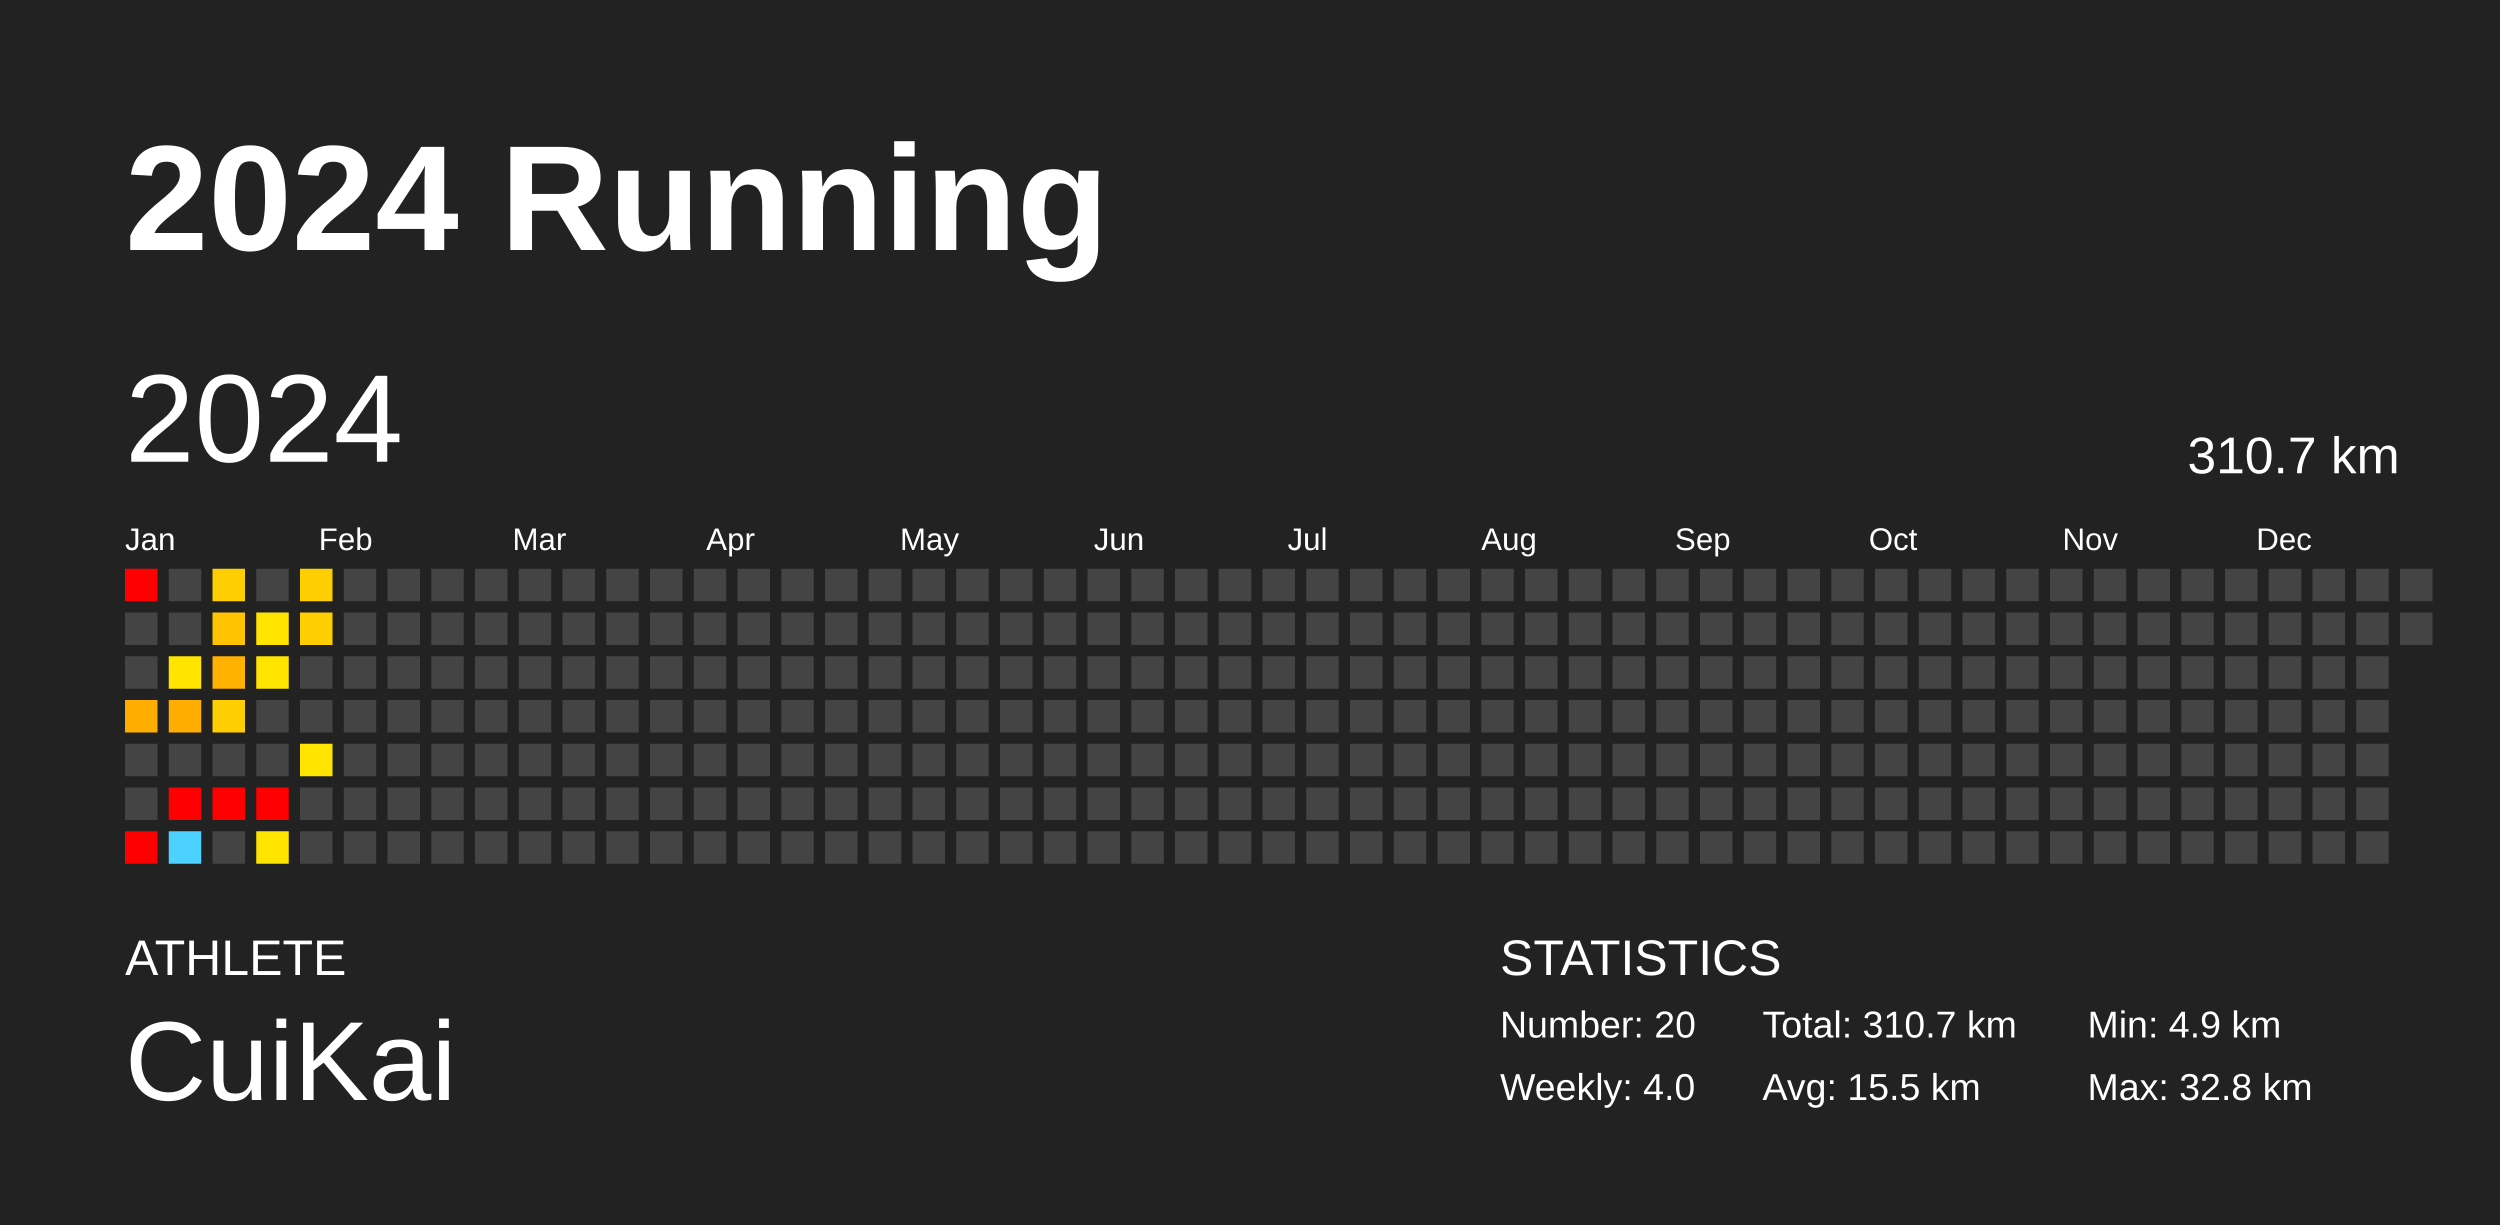
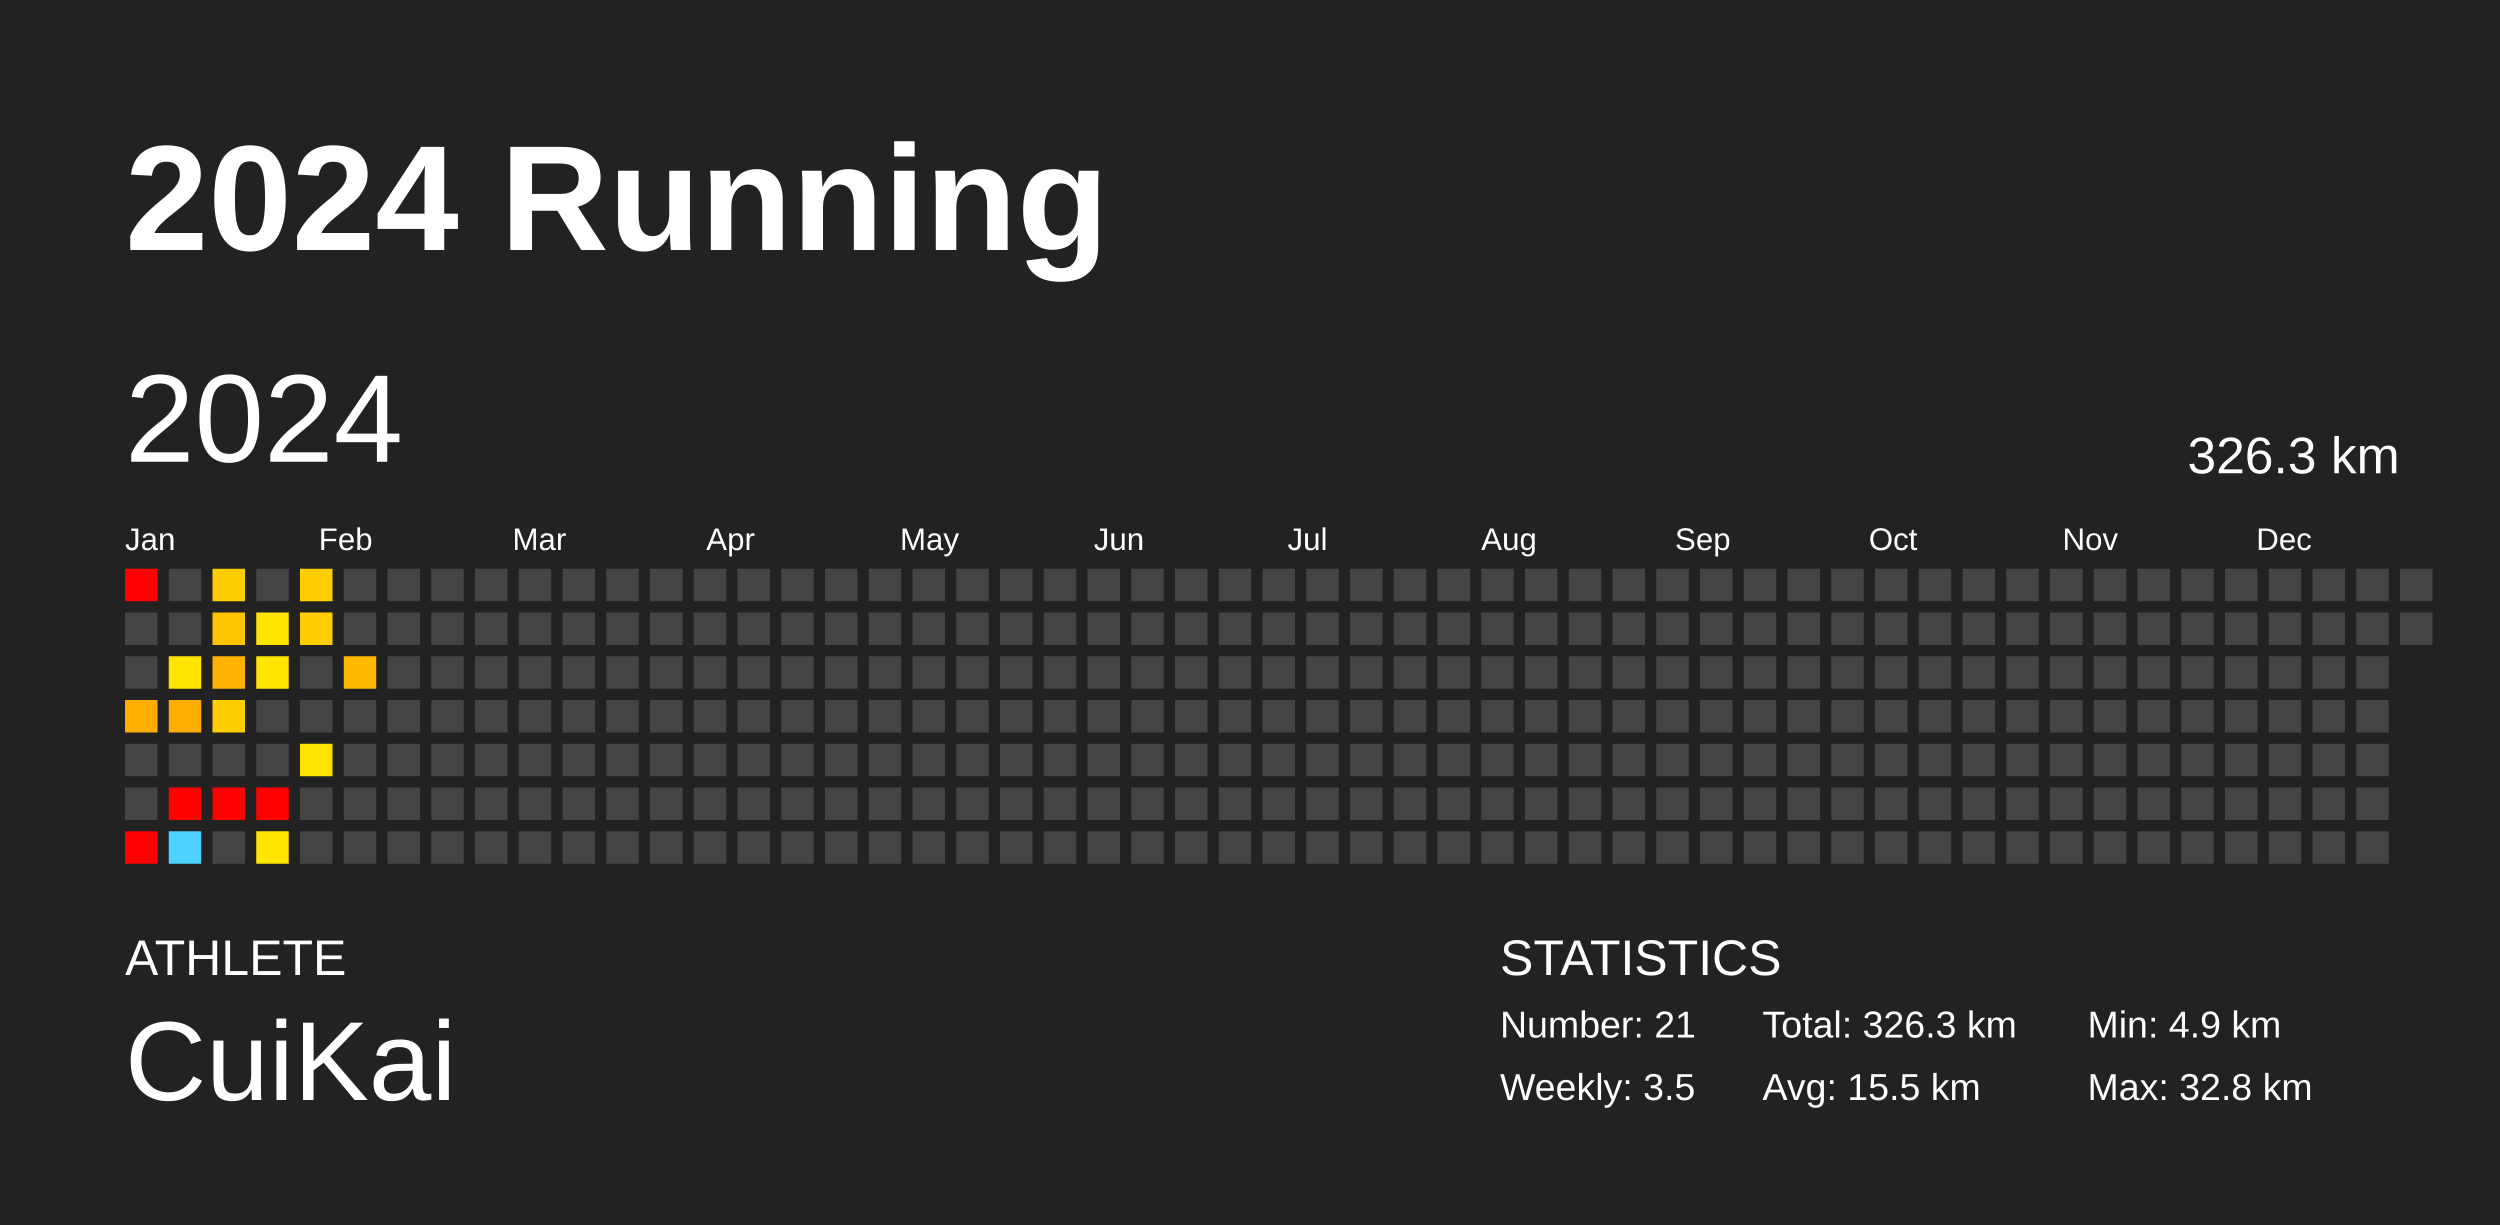
<svg xmlns="http://www.w3.org/2000/svg" baseProfile="full" height="98mm" version="1.1" viewBox="0,0,200,98" width="200mm">
  <defs />
  <rect fill="#222222" height="98" width="200" x="0" y="0" />
  <text fill="#FFFFFF" style="font-size:12px; font-family:Arial; font-weight:bold;" x="10" y="20">2024 Running</text>
  <text fill="#FFFFFF" style="font-size:4px; font-family:Arial" x="10" y="78">ATHLETE</text>
  <text fill="#FFFFFF" style="font-size:9px; font-family:Arial" x="10" y="88">CuiKai</text>
  <text fill="#FFFFFF" style="font-size:4px; font-family:Arial" x="120" y="78">STATISTICS</text>
-   <text fill="#FFFFFF" style="font-size:3px; font-family:Arial" x="120" y="83">Number: 20</text>
-   <text fill="#FFFFFF" style="font-size:3px; font-family:Arial" x="120" y="88">Weekly: 4.0</text>
-   <text fill="#FFFFFF" style="font-size:3px; font-family:Arial" x="141" y="83">Total: 310.7 km</text>
+   <text fill="#FFFFFF" style="font-size:3px; font-family:Arial" x="120" y="83">Number: 21</text>
+   <text fill="#FFFFFF" style="font-size:3px; font-family:Arial" x="120" y="88">Weekly: 3.5</text>
+   <text fill="#FFFFFF" style="font-size:3px; font-family:Arial" x="141" y="83">Total: 326.3 km</text>
  <text fill="#FFFFFF" style="font-size:3px; font-family:Arial" x="141" y="88">Avg: 15.5 km</text>
  <text fill="#FFFFFF" style="font-size:3px; font-family:Arial" x="167" y="83">Min: 4.9 km</text>
  <text fill="#FFFFFF" style="font-size:3px; font-family:Arial" x="167" y="88">Max: 32.8 km</text>
  <text dominant-baseline="hanging" fill="#FFFFFF" style="font-size:10.0px; font-family:Arial;" x="10" y="30">2024</text>
-   <text dominant-baseline="hanging" fill="#FFFFFF" style="font-size:4.125px; font-family:Arial;" x="175" y="35">310.7 km</text>
+   <text dominant-baseline="hanging" fill="#FFFFFF" style="font-size:4.125px; font-family:Arial;" x="175" y="35">326.3 km</text>
  <text fill="#FFFFFF" style="font-size:2.5px; font-family:Arial" x="10.0" y="44">Jan</text>
  <text fill="#FFFFFF" style="font-size:2.5px; font-family:Arial" x="25.5" y="44">Feb</text>
  <text fill="#FFFFFF" style="font-size:2.5px; font-family:Arial" x="41.0" y="44">Mar</text>
  <text fill="#FFFFFF" style="font-size:2.5px; font-family:Arial" x="56.5" y="44">Apr</text>
  <text fill="#FFFFFF" style="font-size:2.5px; font-family:Arial" x="72.0" y="44">May</text>
  <text fill="#FFFFFF" style="font-size:2.5px; font-family:Arial" x="87.5" y="44">Jun</text>
  <text fill="#FFFFFF" style="font-size:2.5px; font-family:Arial" x="103.0" y="44">Jul</text>
  <text fill="#FFFFFF" style="font-size:2.5px; font-family:Arial" x="118.5" y="44">Aug</text>
  <text fill="#FFFFFF" style="font-size:2.5px; font-family:Arial" x="134.0" y="44">Sep</text>
  <text fill="#FFFFFF" style="font-size:2.5px; font-family:Arial" x="149.5" y="44">Oct</text>
  <text fill="#FFFFFF" style="font-size:2.5px; font-family:Arial" x="165.0" y="44">Nov</text>
  <text fill="#FFFFFF" style="font-size:2.5px; font-family:Arial" x="180.5" y="44">Dec</text>
  <rect fill="red" height="2.6" width="2.6" x="10.0" y="45.5" />
  <rect fill="#444444" height="2.6" width="2.6" x="10.0" y="49.0" />
  <rect fill="#444444" height="2.6" width="2.6" x="10.0" y="52.5" />
  <rect fill="#ffae00" height="2.6" width="2.6" x="10.0" y="56.0" />
  <rect fill="#444444" height="2.6" width="2.6" x="10.0" y="59.5" />
  <rect fill="#444444" height="2.6" width="2.6" x="10.0" y="63.0" />
  <rect fill="red" height="2.6" width="2.6" x="10.0" y="66.5" />
  <rect fill="#444444" height="2.6" width="2.6" x="13.5" y="45.5" />
  <rect fill="#444444" height="2.6" width="2.6" x="13.5" y="49.0" />
  <rect fill="#ffe400" height="2.6" width="2.6" x="13.5" y="52.5" />
  <rect fill="#ffae00" height="2.6" width="2.6" x="13.5" y="56.0" />
  <rect fill="#444444" height="2.6" width="2.6" x="13.5" y="59.5" />
  <rect fill="red" height="2.6" width="2.6" x="13.5" y="63.0" />
  <rect fill="#4dd2ff" height="2.6" width="2.6" x="13.5" y="66.5" />
  <rect fill="#ffce00" height="2.6" width="2.6" x="17.0" y="45.5" />
  <rect fill="#ffc300" height="2.6" width="2.6" x="17.0" y="49.0" />
  <rect fill="#ffb200" height="2.6" width="2.6" x="17.0" y="52.5" />
  <rect fill="#ffce00" height="2.6" width="2.6" x="17.0" y="56.0" />
  <rect fill="#444444" height="2.6" width="2.6" x="17.0" y="59.5" />
  <rect fill="red" height="2.6" width="2.6" x="17.0" y="63.0" />
  <rect fill="#444444" height="2.6" width="2.6" x="17.0" y="66.5" />
  <rect fill="#444444" height="2.6" width="2.6" x="20.5" y="45.5" />
  <rect fill="#ffe400" height="2.6" width="2.6" x="20.5" y="49.0" />
  <rect fill="#ffe400" height="2.6" width="2.6" x="20.5" y="52.5" />
  <rect fill="#444444" height="2.6" width="2.6" x="20.5" y="56.0" />
  <rect fill="#444444" height="2.6" width="2.6" x="20.5" y="59.5" />
  <rect fill="red" height="2.6" width="2.6" x="20.5" y="63.0" />
  <rect fill="#ffe400" height="2.6" width="2.6" x="20.5" y="66.5" />
  <rect fill="#ffce00" height="2.6" width="2.6" x="24.0" y="45.5" />
  <rect fill="#ffce00" height="2.6" width="2.6" x="24.0" y="49.0" />
  <rect fill="#444444" height="2.6" width="2.6" x="24.0" y="52.5" />
  <rect fill="#444444" height="2.6" width="2.6" x="24.0" y="56.0" />
  <rect fill="#ffe400" height="2.6" width="2.6" x="24.0" y="59.5" />
  <rect fill="#444444" height="2.6" width="2.6" x="24.0" y="63.0" />
  <rect fill="#444444" height="2.6" width="2.6" x="24.0" y="66.5" />
  <rect fill="#444444" height="2.6" width="2.6" x="27.5" y="45.5" />
  <rect fill="#444444" height="2.6" width="2.6" x="27.5" y="49.0" />
-   <rect fill="#444444" height="2.6" width="2.6" x="27.5" y="52.5" />
+   <rect fill="#ffb900" height="2.6" width="2.6" x="27.5" y="52.5" />
  <rect fill="#444444" height="2.6" width="2.6" x="27.5" y="56.0" />
  <rect fill="#444444" height="2.6" width="2.6" x="27.5" y="59.5" />
  <rect fill="#444444" height="2.6" width="2.6" x="27.5" y="63.0" />
  <rect fill="#444444" height="2.6" width="2.6" x="27.5" y="66.5" />
  <rect fill="#444444" height="2.6" width="2.6" x="31.0" y="45.5" />
  <rect fill="#444444" height="2.6" width="2.6" x="31.0" y="49.0" />
  <rect fill="#444444" height="2.6" width="2.6" x="31.0" y="52.5" />
  <rect fill="#444444" height="2.6" width="2.6" x="31.0" y="56.0" />
  <rect fill="#444444" height="2.6" width="2.6" x="31.0" y="59.5" />
  <rect fill="#444444" height="2.6" width="2.6" x="31.0" y="63.0" />
  <rect fill="#444444" height="2.6" width="2.6" x="31.0" y="66.5" />
  <rect fill="#444444" height="2.6" width="2.6" x="34.5" y="45.5" />
  <rect fill="#444444" height="2.6" width="2.6" x="34.5" y="49.0" />
  <rect fill="#444444" height="2.6" width="2.6" x="34.5" y="52.5" />
  <rect fill="#444444" height="2.6" width="2.6" x="34.5" y="56.0" />
  <rect fill="#444444" height="2.6" width="2.6" x="34.5" y="59.5" />
  <rect fill="#444444" height="2.6" width="2.6" x="34.5" y="63.0" />
  <rect fill="#444444" height="2.6" width="2.6" x="34.5" y="66.5" />
  <rect fill="#444444" height="2.6" width="2.6" x="38.0" y="45.5" />
  <rect fill="#444444" height="2.6" width="2.6" x="38.0" y="49.0" />
  <rect fill="#444444" height="2.6" width="2.6" x="38.0" y="52.5" />
  <rect fill="#444444" height="2.6" width="2.6" x="38.0" y="56.0" />
  <rect fill="#444444" height="2.6" width="2.6" x="38.0" y="59.5" />
  <rect fill="#444444" height="2.6" width="2.6" x="38.0" y="63.0" />
  <rect fill="#444444" height="2.6" width="2.6" x="38.0" y="66.5" />
  <rect fill="#444444" height="2.6" width="2.6" x="41.5" y="45.5" />
  <rect fill="#444444" height="2.6" width="2.6" x="41.5" y="49.0" />
  <rect fill="#444444" height="2.6" width="2.6" x="41.5" y="52.5" />
  <rect fill="#444444" height="2.6" width="2.6" x="41.5" y="56.0" />
  <rect fill="#444444" height="2.6" width="2.6" x="41.5" y="59.5" />
  <rect fill="#444444" height="2.6" width="2.6" x="41.5" y="63.0" />
  <rect fill="#444444" height="2.6" width="2.6" x="41.5" y="66.5" />
  <rect fill="#444444" height="2.6" width="2.6" x="45.0" y="45.5" />
  <rect fill="#444444" height="2.6" width="2.6" x="45.0" y="49.0" />
  <rect fill="#444444" height="2.6" width="2.6" x="45.0" y="52.5" />
  <rect fill="#444444" height="2.6" width="2.6" x="45.0" y="56.0" />
  <rect fill="#444444" height="2.6" width="2.6" x="45.0" y="59.5" />
  <rect fill="#444444" height="2.6" width="2.6" x="45.0" y="63.0" />
  <rect fill="#444444" height="2.6" width="2.6" x="45.0" y="66.5" />
  <rect fill="#444444" height="2.6" width="2.6" x="48.5" y="45.5" />
  <rect fill="#444444" height="2.6" width="2.6" x="48.5" y="49.0" />
  <rect fill="#444444" height="2.6" width="2.6" x="48.5" y="52.5" />
  <rect fill="#444444" height="2.6" width="2.6" x="48.5" y="56.0" />
  <rect fill="#444444" height="2.6" width="2.6" x="48.5" y="59.5" />
  <rect fill="#444444" height="2.6" width="2.6" x="48.5" y="63.0" />
  <rect fill="#444444" height="2.6" width="2.6" x="48.5" y="66.5" />
  <rect fill="#444444" height="2.6" width="2.6" x="52.0" y="45.5" />
  <rect fill="#444444" height="2.6" width="2.6" x="52.0" y="49.0" />
  <rect fill="#444444" height="2.6" width="2.6" x="52.0" y="52.5" />
  <rect fill="#444444" height="2.6" width="2.6" x="52.0" y="56.0" />
  <rect fill="#444444" height="2.6" width="2.6" x="52.0" y="59.5" />
  <rect fill="#444444" height="2.6" width="2.6" x="52.0" y="63.0" />
  <rect fill="#444444" height="2.6" width="2.6" x="52.0" y="66.5" />
  <rect fill="#444444" height="2.6" width="2.6" x="55.5" y="45.5" />
  <rect fill="#444444" height="2.6" width="2.6" x="55.5" y="49.0" />
  <rect fill="#444444" height="2.6" width="2.6" x="55.5" y="52.5" />
  <rect fill="#444444" height="2.6" width="2.6" x="55.5" y="56.0" />
  <rect fill="#444444" height="2.6" width="2.6" x="55.5" y="59.5" />
  <rect fill="#444444" height="2.6" width="2.6" x="55.5" y="63.0" />
  <rect fill="#444444" height="2.6" width="2.6" x="55.5" y="66.5" />
  <rect fill="#444444" height="2.6" width="2.6" x="59.0" y="45.5" />
  <rect fill="#444444" height="2.6" width="2.6" x="59.0" y="49.0" />
  <rect fill="#444444" height="2.6" width="2.6" x="59.0" y="52.5" />
  <rect fill="#444444" height="2.6" width="2.6" x="59.0" y="56.0" />
  <rect fill="#444444" height="2.6" width="2.6" x="59.0" y="59.5" />
  <rect fill="#444444" height="2.6" width="2.6" x="59.0" y="63.0" />
  <rect fill="#444444" height="2.6" width="2.6" x="59.0" y="66.5" />
  <rect fill="#444444" height="2.6" width="2.6" x="62.5" y="45.5" />
  <rect fill="#444444" height="2.6" width="2.6" x="62.5" y="49.0" />
  <rect fill="#444444" height="2.6" width="2.6" x="62.5" y="52.5" />
  <rect fill="#444444" height="2.6" width="2.6" x="62.5" y="56.0" />
  <rect fill="#444444" height="2.6" width="2.6" x="62.5" y="59.5" />
  <rect fill="#444444" height="2.6" width="2.6" x="62.5" y="63.0" />
  <rect fill="#444444" height="2.6" width="2.6" x="62.5" y="66.5" />
  <rect fill="#444444" height="2.6" width="2.6" x="66.0" y="45.5" />
  <rect fill="#444444" height="2.6" width="2.6" x="66.0" y="49.0" />
  <rect fill="#444444" height="2.6" width="2.6" x="66.0" y="52.5" />
  <rect fill="#444444" height="2.6" width="2.6" x="66.0" y="56.0" />
  <rect fill="#444444" height="2.6" width="2.6" x="66.0" y="59.5" />
  <rect fill="#444444" height="2.6" width="2.6" x="66.0" y="63.0" />
  <rect fill="#444444" height="2.6" width="2.6" x="66.0" y="66.5" />
  <rect fill="#444444" height="2.6" width="2.6" x="69.5" y="45.5" />
  <rect fill="#444444" height="2.6" width="2.6" x="69.5" y="49.0" />
  <rect fill="#444444" height="2.6" width="2.6" x="69.5" y="52.5" />
  <rect fill="#444444" height="2.6" width="2.6" x="69.5" y="56.0" />
  <rect fill="#444444" height="2.6" width="2.6" x="69.5" y="59.5" />
  <rect fill="#444444" height="2.6" width="2.6" x="69.5" y="63.0" />
  <rect fill="#444444" height="2.6" width="2.6" x="69.5" y="66.5" />
  <rect fill="#444444" height="2.6" width="2.6" x="73.0" y="45.5" />
  <rect fill="#444444" height="2.6" width="2.6" x="73.0" y="49.0" />
  <rect fill="#444444" height="2.6" width="2.6" x="73.0" y="52.5" />
  <rect fill="#444444" height="2.6" width="2.6" x="73.0" y="56.0" />
  <rect fill="#444444" height="2.6" width="2.6" x="73.0" y="59.5" />
  <rect fill="#444444" height="2.6" width="2.6" x="73.0" y="63.0" />
  <rect fill="#444444" height="2.6" width="2.6" x="73.0" y="66.5" />
  <rect fill="#444444" height="2.6" width="2.6" x="76.5" y="45.5" />
  <rect fill="#444444" height="2.6" width="2.6" x="76.5" y="49.0" />
  <rect fill="#444444" height="2.6" width="2.6" x="76.5" y="52.5" />
  <rect fill="#444444" height="2.6" width="2.6" x="76.5" y="56.0" />
  <rect fill="#444444" height="2.6" width="2.6" x="76.5" y="59.5" />
  <rect fill="#444444" height="2.6" width="2.6" x="76.5" y="63.0" />
  <rect fill="#444444" height="2.6" width="2.6" x="76.5" y="66.5" />
  <rect fill="#444444" height="2.6" width="2.6" x="80.0" y="45.5" />
  <rect fill="#444444" height="2.6" width="2.6" x="80.0" y="49.0" />
  <rect fill="#444444" height="2.6" width="2.6" x="80.0" y="52.5" />
  <rect fill="#444444" height="2.6" width="2.6" x="80.0" y="56.0" />
  <rect fill="#444444" height="2.6" width="2.6" x="80.0" y="59.5" />
  <rect fill="#444444" height="2.6" width="2.6" x="80.0" y="63.0" />
  <rect fill="#444444" height="2.6" width="2.6" x="80.0" y="66.5" />
  <rect fill="#444444" height="2.6" width="2.6" x="83.5" y="45.5" />
  <rect fill="#444444" height="2.6" width="2.6" x="83.5" y="49.0" />
  <rect fill="#444444" height="2.6" width="2.6" x="83.5" y="52.5" />
  <rect fill="#444444" height="2.6" width="2.6" x="83.5" y="56.0" />
  <rect fill="#444444" height="2.6" width="2.6" x="83.5" y="59.5" />
  <rect fill="#444444" height="2.6" width="2.6" x="83.5" y="63.0" />
  <rect fill="#444444" height="2.6" width="2.6" x="83.5" y="66.5" />
  <rect fill="#444444" height="2.6" width="2.6" x="87.0" y="45.5" />
  <rect fill="#444444" height="2.6" width="2.6" x="87.0" y="49.0" />
  <rect fill="#444444" height="2.6" width="2.6" x="87.0" y="52.5" />
  <rect fill="#444444" height="2.6" width="2.6" x="87.0" y="56.0" />
  <rect fill="#444444" height="2.6" width="2.6" x="87.0" y="59.5" />
  <rect fill="#444444" height="2.6" width="2.6" x="87.0" y="63.0" />
  <rect fill="#444444" height="2.6" width="2.6" x="87.0" y="66.5" />
  <rect fill="#444444" height="2.6" width="2.6" x="90.5" y="45.5" />
  <rect fill="#444444" height="2.6" width="2.6" x="90.5" y="49.0" />
  <rect fill="#444444" height="2.6" width="2.6" x="90.5" y="52.5" />
  <rect fill="#444444" height="2.6" width="2.6" x="90.5" y="56.0" />
  <rect fill="#444444" height="2.6" width="2.6" x="90.5" y="59.5" />
  <rect fill="#444444" height="2.6" width="2.6" x="90.5" y="63.0" />
  <rect fill="#444444" height="2.6" width="2.6" x="90.5" y="66.5" />
  <rect fill="#444444" height="2.6" width="2.6" x="94.0" y="45.5" />
  <rect fill="#444444" height="2.6" width="2.6" x="94.0" y="49.0" />
  <rect fill="#444444" height="2.6" width="2.6" x="94.0" y="52.5" />
  <rect fill="#444444" height="2.6" width="2.6" x="94.0" y="56.0" />
  <rect fill="#444444" height="2.6" width="2.6" x="94.0" y="59.5" />
  <rect fill="#444444" height="2.6" width="2.6" x="94.0" y="63.0" />
  <rect fill="#444444" height="2.6" width="2.6" x="94.0" y="66.5" />
  <rect fill="#444444" height="2.6" width="2.6" x="97.5" y="45.5" />
  <rect fill="#444444" height="2.6" width="2.6" x="97.5" y="49.0" />
  <rect fill="#444444" height="2.6" width="2.6" x="97.5" y="52.5" />
  <rect fill="#444444" height="2.6" width="2.6" x="97.5" y="56.0" />
  <rect fill="#444444" height="2.6" width="2.6" x="97.5" y="59.5" />
  <rect fill="#444444" height="2.6" width="2.6" x="97.5" y="63.0" />
  <rect fill="#444444" height="2.6" width="2.6" x="97.5" y="66.5" />
  <rect fill="#444444" height="2.6" width="2.6" x="101.0" y="45.5" />
  <rect fill="#444444" height="2.6" width="2.6" x="101.0" y="49.0" />
  <rect fill="#444444" height="2.6" width="2.6" x="101.0" y="52.5" />
  <rect fill="#444444" height="2.6" width="2.6" x="101.0" y="56.0" />
  <rect fill="#444444" height="2.6" width="2.6" x="101.0" y="59.5" />
  <rect fill="#444444" height="2.6" width="2.6" x="101.0" y="63.0" />
  <rect fill="#444444" height="2.6" width="2.6" x="101.0" y="66.5" />
  <rect fill="#444444" height="2.6" width="2.6" x="104.5" y="45.5" />
  <rect fill="#444444" height="2.6" width="2.6" x="104.5" y="49.0" />
  <rect fill="#444444" height="2.6" width="2.6" x="104.5" y="52.5" />
  <rect fill="#444444" height="2.6" width="2.6" x="104.5" y="56.0" />
  <rect fill="#444444" height="2.6" width="2.6" x="104.5" y="59.5" />
  <rect fill="#444444" height="2.6" width="2.6" x="104.5" y="63.0" />
  <rect fill="#444444" height="2.6" width="2.6" x="104.5" y="66.5" />
  <rect fill="#444444" height="2.6" width="2.6" x="108.0" y="45.5" />
  <rect fill="#444444" height="2.6" width="2.6" x="108.0" y="49.0" />
  <rect fill="#444444" height="2.6" width="2.6" x="108.0" y="52.5" />
  <rect fill="#444444" height="2.6" width="2.6" x="108.0" y="56.0" />
  <rect fill="#444444" height="2.6" width="2.6" x="108.0" y="59.5" />
  <rect fill="#444444" height="2.6" width="2.6" x="108.0" y="63.0" />
  <rect fill="#444444" height="2.6" width="2.6" x="108.0" y="66.5" />
  <rect fill="#444444" height="2.6" width="2.6" x="111.5" y="45.5" />
  <rect fill="#444444" height="2.6" width="2.6" x="111.5" y="49.0" />
  <rect fill="#444444" height="2.6" width="2.6" x="111.5" y="52.5" />
  <rect fill="#444444" height="2.6" width="2.6" x="111.5" y="56.0" />
  <rect fill="#444444" height="2.6" width="2.6" x="111.5" y="59.5" />
  <rect fill="#444444" height="2.6" width="2.6" x="111.5" y="63.0" />
  <rect fill="#444444" height="2.6" width="2.6" x="111.5" y="66.5" />
  <rect fill="#444444" height="2.6" width="2.6" x="115.0" y="45.5" />
  <rect fill="#444444" height="2.6" width="2.6" x="115.0" y="49.0" />
  <rect fill="#444444" height="2.6" width="2.6" x="115.0" y="52.5" />
  <rect fill="#444444" height="2.6" width="2.6" x="115.0" y="56.0" />
  <rect fill="#444444" height="2.6" width="2.6" x="115.0" y="59.5" />
  <rect fill="#444444" height="2.6" width="2.6" x="115.0" y="63.0" />
  <rect fill="#444444" height="2.6" width="2.6" x="115.0" y="66.5" />
  <rect fill="#444444" height="2.6" width="2.6" x="118.5" y="45.5" />
  <rect fill="#444444" height="2.6" width="2.6" x="118.5" y="49.0" />
  <rect fill="#444444" height="2.6" width="2.6" x="118.5" y="52.5" />
  <rect fill="#444444" height="2.6" width="2.6" x="118.5" y="56.0" />
  <rect fill="#444444" height="2.6" width="2.6" x="118.5" y="59.5" />
  <rect fill="#444444" height="2.6" width="2.6" x="118.5" y="63.0" />
  <rect fill="#444444" height="2.6" width="2.6" x="118.5" y="66.5" />
  <rect fill="#444444" height="2.6" width="2.6" x="122.0" y="45.5" />
  <rect fill="#444444" height="2.6" width="2.6" x="122.0" y="49.0" />
  <rect fill="#444444" height="2.6" width="2.6" x="122.0" y="52.5" />
  <rect fill="#444444" height="2.6" width="2.6" x="122.0" y="56.0" />
  <rect fill="#444444" height="2.6" width="2.6" x="122.0" y="59.5" />
  <rect fill="#444444" height="2.6" width="2.6" x="122.0" y="63.0" />
  <rect fill="#444444" height="2.6" width="2.6" x="122.0" y="66.5" />
  <rect fill="#444444" height="2.6" width="2.6" x="125.5" y="45.5" />
  <rect fill="#444444" height="2.6" width="2.6" x="125.5" y="49.0" />
  <rect fill="#444444" height="2.6" width="2.6" x="125.5" y="52.5" />
  <rect fill="#444444" height="2.6" width="2.6" x="125.5" y="56.0" />
  <rect fill="#444444" height="2.6" width="2.6" x="125.5" y="59.5" />
  <rect fill="#444444" height="2.6" width="2.6" x="125.5" y="63.0" />
  <rect fill="#444444" height="2.6" width="2.6" x="125.5" y="66.5" />
  <rect fill="#444444" height="2.6" width="2.6" x="129.0" y="45.5" />
  <rect fill="#444444" height="2.6" width="2.6" x="129.0" y="49.0" />
  <rect fill="#444444" height="2.6" width="2.6" x="129.0" y="52.5" />
  <rect fill="#444444" height="2.6" width="2.6" x="129.0" y="56.0" />
  <rect fill="#444444" height="2.6" width="2.6" x="129.0" y="59.5" />
  <rect fill="#444444" height="2.6" width="2.6" x="129.0" y="63.0" />
  <rect fill="#444444" height="2.6" width="2.6" x="129.0" y="66.5" />
  <rect fill="#444444" height="2.6" width="2.6" x="132.5" y="45.5" />
  <rect fill="#444444" height="2.6" width="2.6" x="132.5" y="49.0" />
  <rect fill="#444444" height="2.6" width="2.6" x="132.5" y="52.5" />
  <rect fill="#444444" height="2.6" width="2.6" x="132.5" y="56.0" />
  <rect fill="#444444" height="2.6" width="2.6" x="132.5" y="59.5" />
  <rect fill="#444444" height="2.6" width="2.6" x="132.5" y="63.0" />
  <rect fill="#444444" height="2.6" width="2.6" x="132.5" y="66.5" />
  <rect fill="#444444" height="2.6" width="2.6" x="136.0" y="45.5" />
  <rect fill="#444444" height="2.6" width="2.6" x="136.0" y="49.0" />
  <rect fill="#444444" height="2.6" width="2.6" x="136.0" y="52.5" />
  <rect fill="#444444" height="2.6" width="2.6" x="136.0" y="56.0" />
  <rect fill="#444444" height="2.6" width="2.6" x="136.0" y="59.5" />
  <rect fill="#444444" height="2.6" width="2.6" x="136.0" y="63.0" />
  <rect fill="#444444" height="2.6" width="2.6" x="136.0" y="66.5" />
  <rect fill="#444444" height="2.6" width="2.6" x="139.5" y="45.5" />
  <rect fill="#444444" height="2.6" width="2.6" x="139.5" y="49.0" />
  <rect fill="#444444" height="2.6" width="2.6" x="139.5" y="52.5" />
  <rect fill="#444444" height="2.6" width="2.6" x="139.5" y="56.0" />
  <rect fill="#444444" height="2.6" width="2.6" x="139.5" y="59.5" />
  <rect fill="#444444" height="2.6" width="2.6" x="139.5" y="63.0" />
  <rect fill="#444444" height="2.6" width="2.6" x="139.5" y="66.5" />
  <rect fill="#444444" height="2.6" width="2.6" x="143.0" y="45.5" />
  <rect fill="#444444" height="2.6" width="2.6" x="143.0" y="49.0" />
  <rect fill="#444444" height="2.6" width="2.6" x="143.0" y="52.5" />
  <rect fill="#444444" height="2.6" width="2.6" x="143.0" y="56.0" />
  <rect fill="#444444" height="2.6" width="2.6" x="143.0" y="59.5" />
  <rect fill="#444444" height="2.6" width="2.6" x="143.0" y="63.0" />
  <rect fill="#444444" height="2.6" width="2.6" x="143.0" y="66.5" />
  <rect fill="#444444" height="2.6" width="2.6" x="146.5" y="45.5" />
  <rect fill="#444444" height="2.6" width="2.6" x="146.5" y="49.0" />
  <rect fill="#444444" height="2.6" width="2.6" x="146.5" y="52.5" />
  <rect fill="#444444" height="2.6" width="2.6" x="146.5" y="56.0" />
  <rect fill="#444444" height="2.6" width="2.6" x="146.5" y="59.5" />
  <rect fill="#444444" height="2.6" width="2.6" x="146.5" y="63.0" />
  <rect fill="#444444" height="2.6" width="2.6" x="146.5" y="66.5" />
  <rect fill="#444444" height="2.6" width="2.6" x="150.0" y="45.5" />
  <rect fill="#444444" height="2.6" width="2.6" x="150.0" y="49.0" />
  <rect fill="#444444" height="2.6" width="2.6" x="150.0" y="52.5" />
  <rect fill="#444444" height="2.6" width="2.6" x="150.0" y="56.0" />
  <rect fill="#444444" height="2.6" width="2.6" x="150.0" y="59.5" />
  <rect fill="#444444" height="2.6" width="2.6" x="150.0" y="63.0" />
  <rect fill="#444444" height="2.6" width="2.6" x="150.0" y="66.5" />
  <rect fill="#444444" height="2.6" width="2.6" x="153.5" y="45.5" />
  <rect fill="#444444" height="2.6" width="2.6" x="153.5" y="49.0" />
  <rect fill="#444444" height="2.6" width="2.6" x="153.5" y="52.5" />
  <rect fill="#444444" height="2.6" width="2.6" x="153.5" y="56.0" />
  <rect fill="#444444" height="2.6" width="2.6" x="153.5" y="59.5" />
  <rect fill="#444444" height="2.6" width="2.6" x="153.5" y="63.0" />
  <rect fill="#444444" height="2.6" width="2.6" x="153.5" y="66.5" />
  <rect fill="#444444" height="2.6" width="2.6" x="157.0" y="45.5" />
  <rect fill="#444444" height="2.6" width="2.6" x="157.0" y="49.0" />
  <rect fill="#444444" height="2.6" width="2.6" x="157.0" y="52.5" />
  <rect fill="#444444" height="2.6" width="2.6" x="157.0" y="56.0" />
  <rect fill="#444444" height="2.6" width="2.6" x="157.0" y="59.5" />
  <rect fill="#444444" height="2.6" width="2.6" x="157.0" y="63.0" />
  <rect fill="#444444" height="2.6" width="2.6" x="157.0" y="66.5" />
  <rect fill="#444444" height="2.6" width="2.6" x="160.5" y="45.5" />
  <rect fill="#444444" height="2.6" width="2.6" x="160.5" y="49.0" />
  <rect fill="#444444" height="2.6" width="2.6" x="160.5" y="52.5" />
  <rect fill="#444444" height="2.6" width="2.6" x="160.5" y="56.0" />
  <rect fill="#444444" height="2.6" width="2.6" x="160.5" y="59.5" />
  <rect fill="#444444" height="2.6" width="2.6" x="160.5" y="63.0" />
  <rect fill="#444444" height="2.6" width="2.6" x="160.5" y="66.5" />
  <rect fill="#444444" height="2.6" width="2.6" x="164.0" y="45.5" />
  <rect fill="#444444" height="2.6" width="2.6" x="164.0" y="49.0" />
  <rect fill="#444444" height="2.6" width="2.6" x="164.0" y="52.5" />
  <rect fill="#444444" height="2.6" width="2.6" x="164.0" y="56.0" />
  <rect fill="#444444" height="2.6" width="2.6" x="164.0" y="59.5" />
  <rect fill="#444444" height="2.6" width="2.6" x="164.0" y="63.0" />
  <rect fill="#444444" height="2.6" width="2.6" x="164.0" y="66.5" />
  <rect fill="#444444" height="2.6" width="2.6" x="167.5" y="45.5" />
  <rect fill="#444444" height="2.6" width="2.6" x="167.5" y="49.0" />
  <rect fill="#444444" height="2.6" width="2.6" x="167.5" y="52.5" />
  <rect fill="#444444" height="2.6" width="2.6" x="167.5" y="56.0" />
  <rect fill="#444444" height="2.6" width="2.6" x="167.5" y="59.5" />
  <rect fill="#444444" height="2.6" width="2.6" x="167.5" y="63.0" />
  <rect fill="#444444" height="2.6" width="2.6" x="167.5" y="66.5" />
  <rect fill="#444444" height="2.6" width="2.6" x="171.0" y="45.5" />
  <rect fill="#444444" height="2.6" width="2.6" x="171.0" y="49.0" />
  <rect fill="#444444" height="2.6" width="2.6" x="171.0" y="52.5" />
  <rect fill="#444444" height="2.6" width="2.6" x="171.0" y="56.0" />
  <rect fill="#444444" height="2.6" width="2.6" x="171.0" y="59.5" />
  <rect fill="#444444" height="2.6" width="2.6" x="171.0" y="63.0" />
  <rect fill="#444444" height="2.6" width="2.6" x="171.0" y="66.5" />
  <rect fill="#444444" height="2.6" width="2.6" x="174.5" y="45.5" />
  <rect fill="#444444" height="2.6" width="2.6" x="174.5" y="49.0" />
  <rect fill="#444444" height="2.6" width="2.6" x="174.5" y="52.5" />
  <rect fill="#444444" height="2.6" width="2.6" x="174.5" y="56.0" />
  <rect fill="#444444" height="2.6" width="2.6" x="174.5" y="59.5" />
  <rect fill="#444444" height="2.6" width="2.6" x="174.5" y="63.0" />
  <rect fill="#444444" height="2.6" width="2.6" x="174.5" y="66.5" />
  <rect fill="#444444" height="2.6" width="2.6" x="178.0" y="45.5" />
  <rect fill="#444444" height="2.6" width="2.6" x="178.0" y="49.0" />
  <rect fill="#444444" height="2.6" width="2.6" x="178.0" y="52.5" />
  <rect fill="#444444" height="2.6" width="2.6" x="178.0" y="56.0" />
  <rect fill="#444444" height="2.6" width="2.6" x="178.0" y="59.5" />
  <rect fill="#444444" height="2.6" width="2.6" x="178.0" y="63.0" />
  <rect fill="#444444" height="2.6" width="2.6" x="178.0" y="66.5" />
  <rect fill="#444444" height="2.6" width="2.6" x="181.5" y="45.5" />
  <rect fill="#444444" height="2.6" width="2.6" x="181.5" y="49.0" />
  <rect fill="#444444" height="2.6" width="2.6" x="181.5" y="52.5" />
  <rect fill="#444444" height="2.6" width="2.6" x="181.5" y="56.0" />
  <rect fill="#444444" height="2.6" width="2.6" x="181.5" y="59.5" />
  <rect fill="#444444" height="2.6" width="2.6" x="181.5" y="63.0" />
  <rect fill="#444444" height="2.6" width="2.6" x="181.5" y="66.5" />
  <rect fill="#444444" height="2.6" width="2.6" x="185.0" y="45.5" />
  <rect fill="#444444" height="2.6" width="2.6" x="185.0" y="49.0" />
  <rect fill="#444444" height="2.6" width="2.6" x="185.0" y="52.5" />
  <rect fill="#444444" height="2.6" width="2.6" x="185.0" y="56.0" />
  <rect fill="#444444" height="2.6" width="2.6" x="185.0" y="59.5" />
  <rect fill="#444444" height="2.6" width="2.6" x="185.0" y="63.0" />
  <rect fill="#444444" height="2.6" width="2.6" x="185.0" y="66.5" />
  <rect fill="#444444" height="2.6" width="2.6" x="188.5" y="45.5" />
  <rect fill="#444444" height="2.6" width="2.6" x="188.5" y="49.0" />
  <rect fill="#444444" height="2.6" width="2.6" x="188.5" y="52.5" />
  <rect fill="#444444" height="2.6" width="2.6" x="188.5" y="56.0" />
  <rect fill="#444444" height="2.6" width="2.6" x="188.5" y="59.5" />
  <rect fill="#444444" height="2.6" width="2.6" x="188.5" y="63.0" />
  <rect fill="#444444" height="2.6" width="2.6" x="188.5" y="66.5" />
  <rect fill="#444444" height="2.6" width="2.6" x="192.0" y="45.5" />
  <rect fill="#444444" height="2.6" width="2.6" x="192.0" y="49.0" />
</svg>
